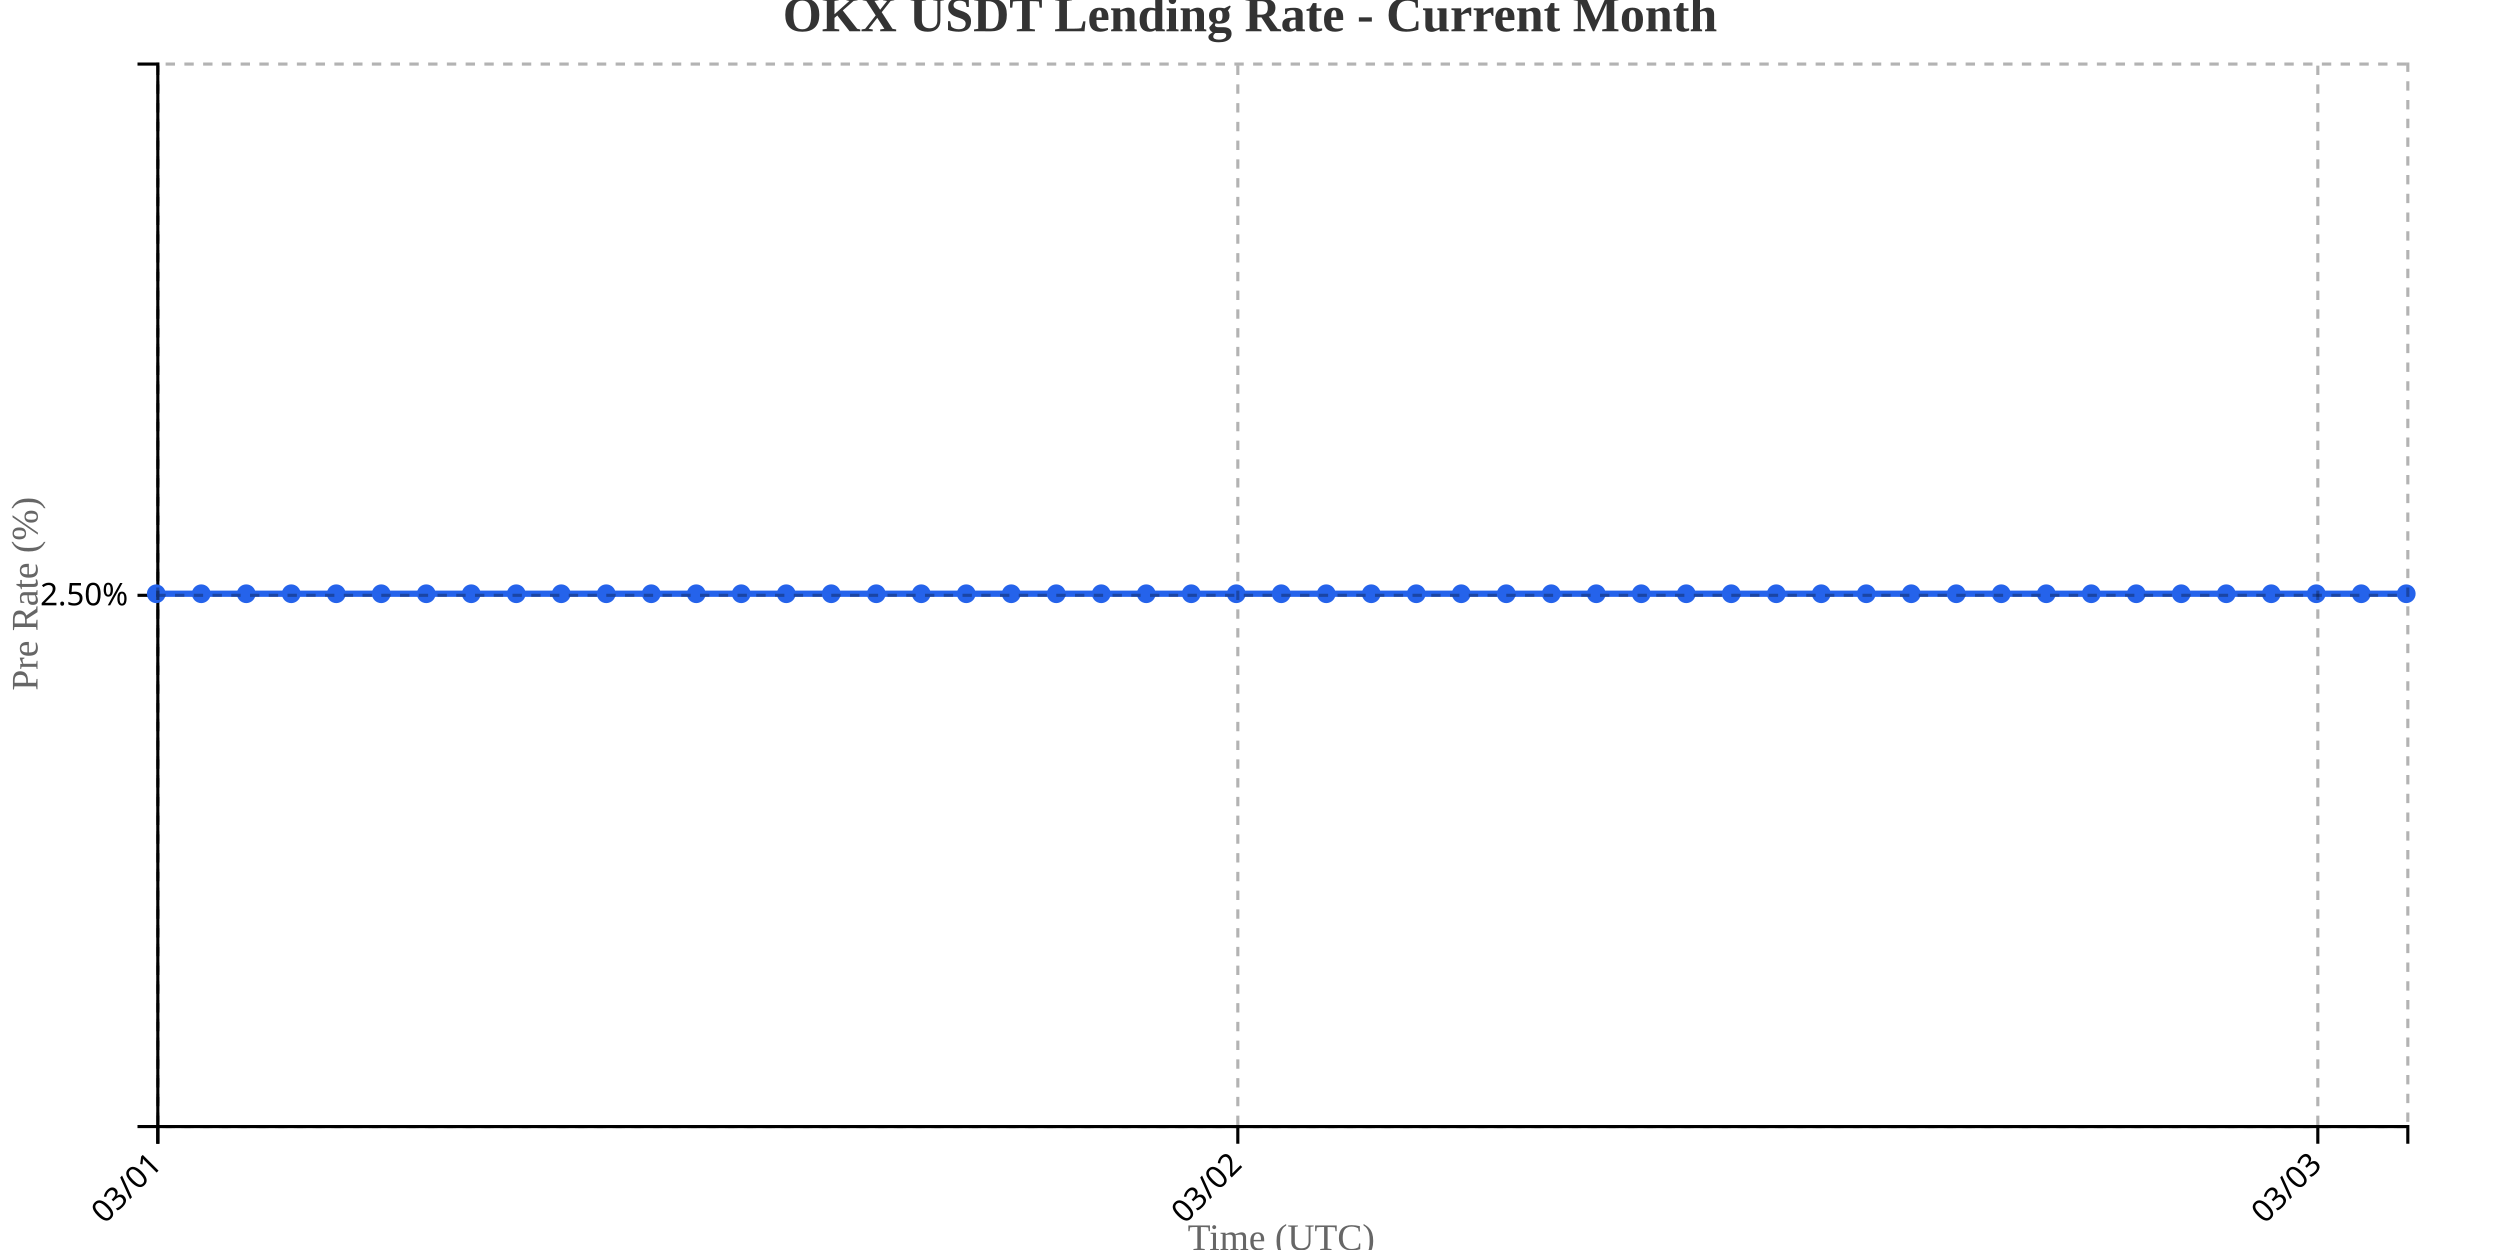
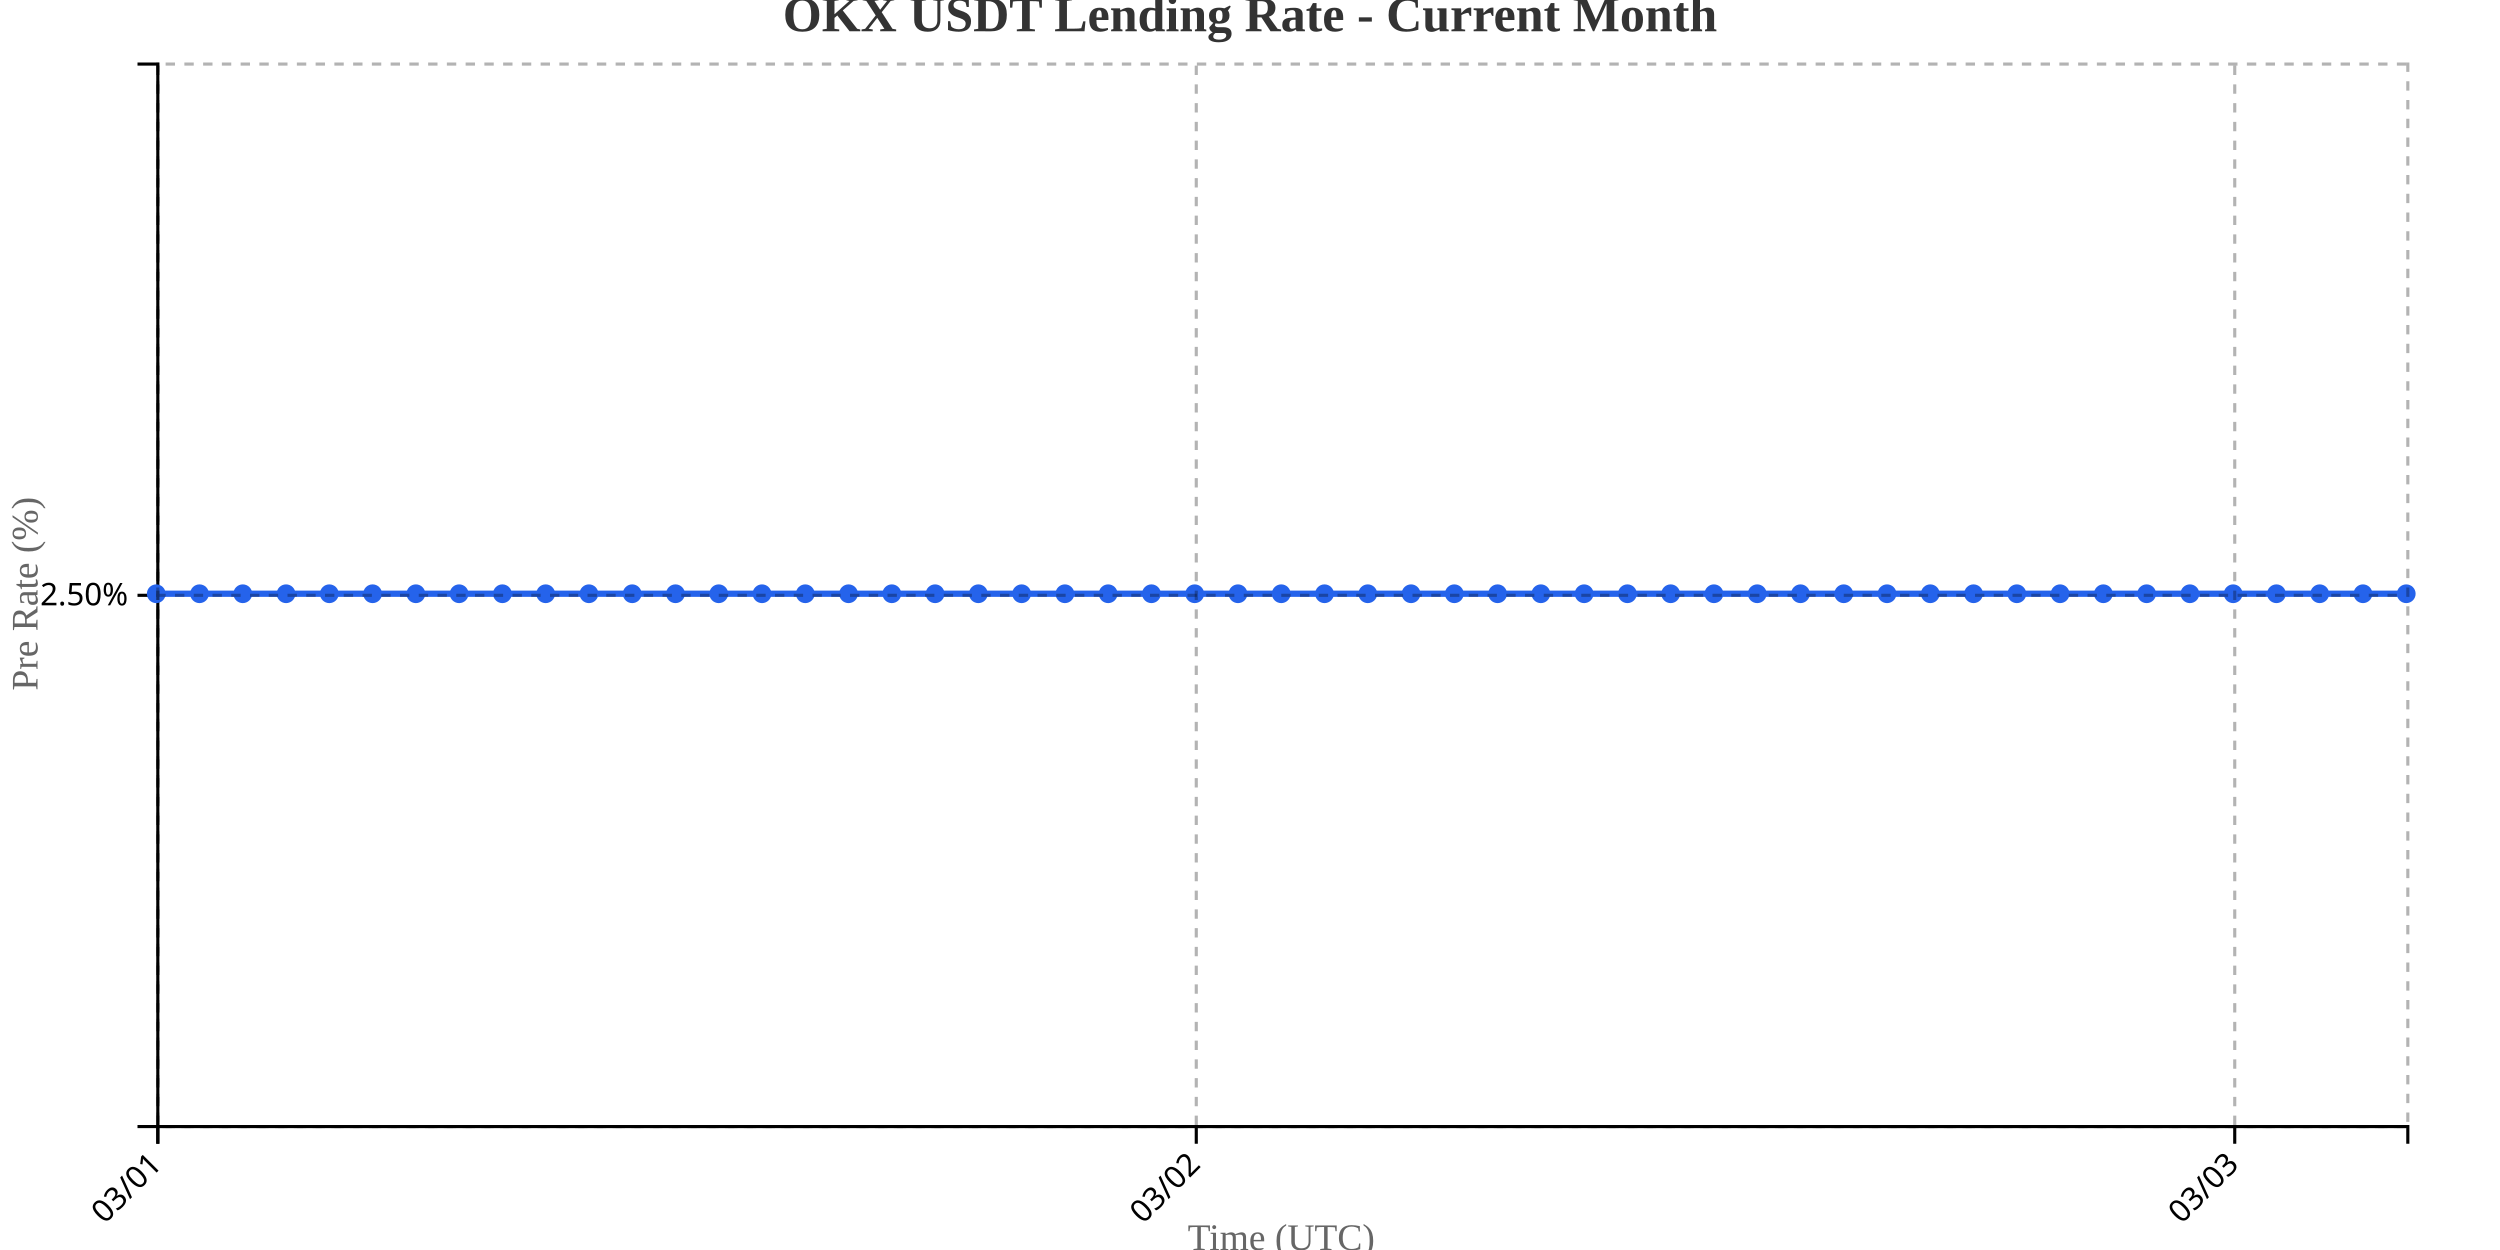
<svg xmlns="http://www.w3.org/2000/svg" width="800" height="400">
  <g transform="translate(50,20)">
    <g transform="translate(0,340)" fill="none" font-size="10" font-family="sans-serif" text-anchor="middle">
      <path class="domain" stroke="currentColor" d="M0.5,6V0.5H720.5V6" />
      <g class="tick" opacity="1" transform="translate(0.5,0)">
        <line stroke="currentColor" y2="6" />
        <text fill="currentColor" y="9" dy=".15em" style="text-anchor: end;" dx="-.8em" transform="rotate(-45)">03/01</text>
      </g>
-       <g class="tick" opacity="1" transform="translate(346.1,0)">
+       <g class="tick" opacity="1" transform="translate(332.8077,0)">
        <line stroke="currentColor" y2="6" />
        <text fill="currentColor" y="9" dy=".15em" style="text-anchor: end;" dx="-.8em" transform="rotate(-45)">03/02</text>
      </g>
-       <g class="tick" opacity="1" transform="translate(691.7,0)">
+       <g class="tick" opacity="1" transform="translate(665.1154,0)">
        <line stroke="currentColor" y2="6" />
        <text fill="currentColor" y="9" dy=".15em" style="text-anchor: end;" dx="-.8em" transform="rotate(-45)">03/03</text>
      </g>
    </g>
    <g fill="none" font-size="10" font-family="sans-serif" text-anchor="end">
      <path class="domain" stroke="currentColor" d="M-6,340.5H0.5V0.5H-6" />
      <g class="tick" opacity="1" transform="translate(0,170.5)">
        <line stroke="currentColor" x2="-6" />
        <text fill="currentColor" x="-9" dy="0.32em">2.50%</text>
      </g>
    </g>
    <text transform="rotate(-90)" y="-50" x="-170" dy="1em" style="text-anchor: middle; font-size: 12px; fill: #666;">Pre Rate (%)</text>
    <text transform="translate(360, 380)" style="text-anchor: middle; font-size: 12px; fill: #666;">Time (UTC)</text>
-     <path fill="none" stroke="#2563eb" stroke-width="2" d="M0,170C4.8,170,9.6,170,14.4,170C19.2,170,24,170,28.8,170C33.6,170,38.4,170,43.2,170C48,170,52.8,170,57.6,170C62.4,170,67.2,170,72,170C76.8,170,81.6,170,86.4,170C91.2,170,96,170,100.8,170C105.6,170,110.4,170,115.2,170C120,170,124.8,170,129.6,170C134.4,170,139.2,170,144,170C148.8,170,153.6,170,158.4,170C163.2,170,168,170,172.8,170C177.6,170,182.4,170,187.2,170C192,170,196.8,170,201.6,170C206.4,170,211.2,170,216,170C220.8,170,225.6,170,230.4,170C235.2,170,240,170,244.8,170C249.6,170,254.4,170,259.2,170C264,170,268.8,170,273.6,170C278.4,170,283.2,170,288,170C292.8,170,297.6,170,302.4,170C307.2,170,312,170,316.8,170C321.6,170,326.4,170,331.2,170C336,170,340.8,170,345.6,170C350.4,170,355.2,170,360,170C364.8,170,369.6,170,374.4,170C379.2,170,384,170,388.8,170C393.6,170,398.4,170,403.2,170C408,170,412.8,170,417.6,170C422.4,170,427.2,170,432,170C436.8,170,441.6,170,446.4,170C451.2,170,456,170,460.8,170C465.6,170,470.4,170,475.2,170C480,170,484.8,170,489.6,170C494.4,170,499.2,170,504,170C508.8,170,513.6,170,518.4,170C523.2,170,528,170,532.8,170C537.6,170,542.4,170,547.2,170C552,170,556.8,170,561.6,170C566.4,170,571.2,170,576,170C580.8,170,585.6,170,590.4,170C595.2,170,600,170,604.8,170C609.6,170,614.4,170,619.2,170C624,170,628.8,170,633.6,170C638.4,170,643.2,170,648,170C652.8,170,657.6,170,662.4,170C667.2,170,672,170,676.8,170C681.6,170,686.4,170,691.2,170C696,170,700.8,170,705.6,170C710.4,170,715.2,170,720,170" />
+     <path fill="none" stroke="#2563eb" stroke-width="2" d="M0,170C4.615,170,9.231,170,13.846,170C18.462,170,23.077,170,27.692,170C32.308,170,36.923,170,41.538,170C46.154,170,50.769,170,55.385,170C60,170,64.615,170,69.231,170C73.846,170,78.462,170,83.077,170C87.692,170,92.308,170,96.923,170C101.538,170,106.154,170,110.769,170C115.385,170,120,170,124.615,170C129.231,170,133.846,170,138.462,170C143.077,170,147.692,170,152.308,170C156.923,170,161.538,170,166.154,170C170.769,170,175.385,170,180,170C184.615,170,189.231,170,193.846,170C198.462,170,203.077,170,207.692,170C212.308,170,216.923,170,221.538,170C226.154,170,230.769,170,235.385,170C240,170,244.615,170,249.231,170C253.846,170,258.462,170,263.077,170C267.692,170,272.308,170,276.923,170C281.538,170,286.154,170,290.769,170C295.385,170,300,170,304.615,170C309.231,170,313.846,170,318.462,170C323.077,170,327.692,170,332.308,170C336.923,170,341.538,170,346.154,170C350.769,170,355.385,170,360,170C364.615,170,369.231,170,373.846,170C378.462,170,383.077,170,387.692,170C392.308,170,396.923,170,401.538,170C406.154,170,410.769,170,415.385,170C420,170,424.615,170,429.231,170C433.846,170,438.462,170,443.077,170C447.692,170,452.308,170,456.923,170C461.538,170,466.154,170,470.769,170C475.385,170,480,170,484.615,170C489.231,170,493.846,170,498.462,170C503.077,170,507.692,170,512.308,170C516.923,170,521.538,170,526.154,170C530.769,170,535.385,170,540,170C544.615,170,549.231,170,553.846,170C558.462,170,563.077,170,567.692,170C572.308,170,576.923,170,581.538,170C586.154,170,590.769,170,595.385,170C600,170,604.615,170,609.231,170C613.846,170,618.462,170,623.077,170C627.692,170,632.308,170,636.923,170C641.538,170,646.154,170,650.769,170C655.385,170,660,170,664.615,170C669.231,170,673.846,170,678.462,170C683.077,170,687.692,170,692.308,170C696.923,170,701.538,170,706.154,170C710.769,170,715.385,170,720,170" />
    <circle class="dot" cx="0" cy="170" r="3" fill="#2563eb" />
-     <circle class="dot" cx="14.4" cy="170" r="3" fill="#2563eb" />
-     <circle class="dot" cx="28.8" cy="170" r="3" fill="#2563eb" />
-     <circle class="dot" cx="43.2" cy="170" r="3" fill="#2563eb" />
-     <circle class="dot" cx="57.6" cy="170" r="3" fill="#2563eb" />
-     <circle class="dot" cx="72" cy="170" r="3" fill="#2563eb" />
-     <circle class="dot" cx="86.4" cy="170" r="3" fill="#2563eb" />
-     <circle class="dot" cx="100.8" cy="170" r="3" fill="#2563eb" />
-     <circle class="dot" cx="115.2" cy="170" r="3" fill="#2563eb" />
-     <circle class="dot" cx="129.6" cy="170" r="3" fill="#2563eb" />
-     <circle class="dot" cx="144" cy="170" r="3" fill="#2563eb" />
-     <circle class="dot" cx="158.4" cy="170" r="3" fill="#2563eb" />
-     <circle class="dot" cx="172.8" cy="170" r="3" fill="#2563eb" />
-     <circle class="dot" cx="187.2" cy="170" r="3" fill="#2563eb" />
-     <circle class="dot" cx="201.6" cy="170" r="3" fill="#2563eb" />
-     <circle class="dot" cx="216" cy="170" r="3" fill="#2563eb" />
-     <circle class="dot" cx="230.4" cy="170" r="3" fill="#2563eb" />
-     <circle class="dot" cx="244.8" cy="170" r="3" fill="#2563eb" />
-     <circle class="dot" cx="259.2" cy="170" r="3" fill="#2563eb" />
-     <circle class="dot" cx="273.6" cy="170" r="3" fill="#2563eb" />
-     <circle class="dot" cx="288" cy="170" r="3" fill="#2563eb" />
-     <circle class="dot" cx="302.4" cy="170" r="3" fill="#2563eb" />
-     <circle class="dot" cx="316.8" cy="170" r="3" fill="#2563eb" />
-     <circle class="dot" cx="331.2" cy="170" r="3" fill="#2563eb" />
-     <circle class="dot" cx="345.6" cy="170" r="3" fill="#2563eb" />
+     <circle class="dot" cx="13.846" cy="170" r="3" fill="#2563eb" />
+     <circle class="dot" cx="27.692" cy="170" r="3" fill="#2563eb" />
+     <circle class="dot" cx="41.538" cy="170" r="3" fill="#2563eb" />
+     <circle class="dot" cx="55.385" cy="170" r="3" fill="#2563eb" />
+     <circle class="dot" cx="69.231" cy="170" r="3" fill="#2563eb" />
+     <circle class="dot" cx="83.077" cy="170" r="3" fill="#2563eb" />
+     <circle class="dot" cx="96.923" cy="170" r="3" fill="#2563eb" />
+     <circle class="dot" cx="110.769" cy="170" r="3" fill="#2563eb" />
+     <circle class="dot" cx="124.615" cy="170" r="3" fill="#2563eb" />
+     <circle class="dot" cx="138.462" cy="170" r="3" fill="#2563eb" />
+     <circle class="dot" cx="152.308" cy="170" r="3" fill="#2563eb" />
+     <circle class="dot" cx="166.154" cy="170" r="3" fill="#2563eb" />
+     <circle class="dot" cx="180" cy="170" r="3" fill="#2563eb" />
+     <circle class="dot" cx="193.846" cy="170" r="3" fill="#2563eb" />
+     <circle class="dot" cx="207.692" cy="170" r="3" fill="#2563eb" />
+     <circle class="dot" cx="221.538" cy="170" r="3" fill="#2563eb" />
+     <circle class="dot" cx="235.385" cy="170" r="3" fill="#2563eb" />
+     <circle class="dot" cx="249.231" cy="170" r="3" fill="#2563eb" />
+     <circle class="dot" cx="263.077" cy="170" r="3" fill="#2563eb" />
+     <circle class="dot" cx="276.923" cy="170" r="3" fill="#2563eb" />
+     <circle class="dot" cx="290.769" cy="170" r="3" fill="#2563eb" />
+     <circle class="dot" cx="304.615" cy="170" r="3" fill="#2563eb" />
+     <circle class="dot" cx="318.462" cy="170" r="3" fill="#2563eb" />
+     <circle class="dot" cx="332.308" cy="170" r="3" fill="#2563eb" />
+     <circle class="dot" cx="346.154" cy="170" r="3" fill="#2563eb" />
    <circle class="dot" cx="360" cy="170" r="3" fill="#2563eb" />
-     <circle class="dot" cx="374.4" cy="170" r="3" fill="#2563eb" />
-     <circle class="dot" cx="388.8" cy="170" r="3" fill="#2563eb" />
-     <circle class="dot" cx="403.2" cy="170" r="3" fill="#2563eb" />
-     <circle class="dot" cx="417.6" cy="170" r="3" fill="#2563eb" />
-     <circle class="dot" cx="432" cy="170" r="3" fill="#2563eb" />
-     <circle class="dot" cx="446.4" cy="170" r="3" fill="#2563eb" />
-     <circle class="dot" cx="460.8" cy="170" r="3" fill="#2563eb" />
-     <circle class="dot" cx="475.2" cy="170" r="3" fill="#2563eb" />
-     <circle class="dot" cx="489.6" cy="170" r="3" fill="#2563eb" />
-     <circle class="dot" cx="504" cy="170" r="3" fill="#2563eb" />
-     <circle class="dot" cx="518.4" cy="170" r="3" fill="#2563eb" />
-     <circle class="dot" cx="532.8" cy="170" r="3" fill="#2563eb" />
-     <circle class="dot" cx="547.2" cy="170" r="3" fill="#2563eb" />
-     <circle class="dot" cx="561.6" cy="170" r="3" fill="#2563eb" />
-     <circle class="dot" cx="576" cy="170" r="3" fill="#2563eb" />
-     <circle class="dot" cx="590.4" cy="170" r="3" fill="#2563eb" />
-     <circle class="dot" cx="604.8" cy="170" r="3" fill="#2563eb" />
-     <circle class="dot" cx="619.2" cy="170" r="3" fill="#2563eb" />
-     <circle class="dot" cx="633.6" cy="170" r="3" fill="#2563eb" />
-     <circle class="dot" cx="648" cy="170" r="3" fill="#2563eb" />
-     <circle class="dot" cx="662.4" cy="170" r="3" fill="#2563eb" />
-     <circle class="dot" cx="676.8" cy="170" r="3" fill="#2563eb" />
-     <circle class="dot" cx="691.2" cy="170" r="3" fill="#2563eb" />
-     <circle class="dot" cx="705.6" cy="170" r="3" fill="#2563eb" />
+     <circle class="dot" cx="373.846" cy="170" r="3" fill="#2563eb" />
+     <circle class="dot" cx="387.692" cy="170" r="3" fill="#2563eb" />
+     <circle class="dot" cx="401.538" cy="170" r="3" fill="#2563eb" />
+     <circle class="dot" cx="415.385" cy="170" r="3" fill="#2563eb" />
+     <circle class="dot" cx="429.231" cy="170" r="3" fill="#2563eb" />
+     <circle class="dot" cx="443.077" cy="170" r="3" fill="#2563eb" />
+     <circle class="dot" cx="456.923" cy="170" r="3" fill="#2563eb" />
+     <circle class="dot" cx="470.769" cy="170" r="3" fill="#2563eb" />
+     <circle class="dot" cx="484.615" cy="170" r="3" fill="#2563eb" />
+     <circle class="dot" cx="498.462" cy="170" r="3" fill="#2563eb" />
+     <circle class="dot" cx="512.308" cy="170" r="3" fill="#2563eb" />
+     <circle class="dot" cx="526.154" cy="170" r="3" fill="#2563eb" />
+     <circle class="dot" cx="540" cy="170" r="3" fill="#2563eb" />
+     <circle class="dot" cx="553.846" cy="170" r="3" fill="#2563eb" />
+     <circle class="dot" cx="567.692" cy="170" r="3" fill="#2563eb" />
+     <circle class="dot" cx="581.538" cy="170" r="3" fill="#2563eb" />
+     <circle class="dot" cx="595.385" cy="170" r="3" fill="#2563eb" />
+     <circle class="dot" cx="609.231" cy="170" r="3" fill="#2563eb" />
+     <circle class="dot" cx="623.077" cy="170" r="3" fill="#2563eb" />
+     <circle class="dot" cx="636.923" cy="170" r="3" fill="#2563eb" />
+     <circle class="dot" cx="650.769" cy="170" r="3" fill="#2563eb" />
+     <circle class="dot" cx="664.615" cy="170" r="3" fill="#2563eb" />
+     <circle class="dot" cx="678.462" cy="170" r="3" fill="#2563eb" />
+     <circle class="dot" cx="692.308" cy="170" r="3" fill="#2563eb" />
+     <circle class="dot" cx="706.154" cy="170" r="3" fill="#2563eb" />
    <circle class="dot" cx="720" cy="170" r="3" fill="#2563eb" />
    <g class="grid" transform="translate(0,340)" fill="none" font-size="10" font-family="sans-serif" text-anchor="middle" style="stroke-dasharray: 3,3; opacity: 0.3;">
      <path class="domain" stroke="currentColor" d="M0.5,-340V0.5H720.5V-340" />
      <g class="tick" opacity="1" transform="translate(0.5,0)">
        <line stroke="currentColor" y2="-340" />
        <text fill="currentColor" y="3" dy="0.71em" />
      </g>
-       <g class="tick" opacity="1" transform="translate(346.1,0)">
+       <g class="tick" opacity="1" transform="translate(332.8077,0)">
        <line stroke="currentColor" y2="-340" />
        <text fill="currentColor" y="3" dy="0.71em" />
      </g>
-       <g class="tick" opacity="1" transform="translate(691.7,0)">
+       <g class="tick" opacity="1" transform="translate(665.1154,0)">
        <line stroke="currentColor" y2="-340" />
        <text fill="currentColor" y="3" dy="0.71em" />
      </g>
    </g>
    <g class="grid" fill="none" font-size="10" font-family="sans-serif" text-anchor="end" style="stroke-dasharray: 3,3; opacity: 0.3;">
      <path class="domain" stroke="currentColor" d="M720,340.5H0.5V0.5H720" />
      <g class="tick" opacity="1" transform="translate(0,170.5)">
        <line stroke="currentColor" x2="720" />
        <text fill="currentColor" x="-3" dy="0.32em" />
      </g>
    </g>
  </g>
  <text x="400" y="10" text-anchor="middle" style="font-size: 16px; font-weight: bold; fill: #333;">OKX USDT Lending Rate - Current Month</text>
</svg>
